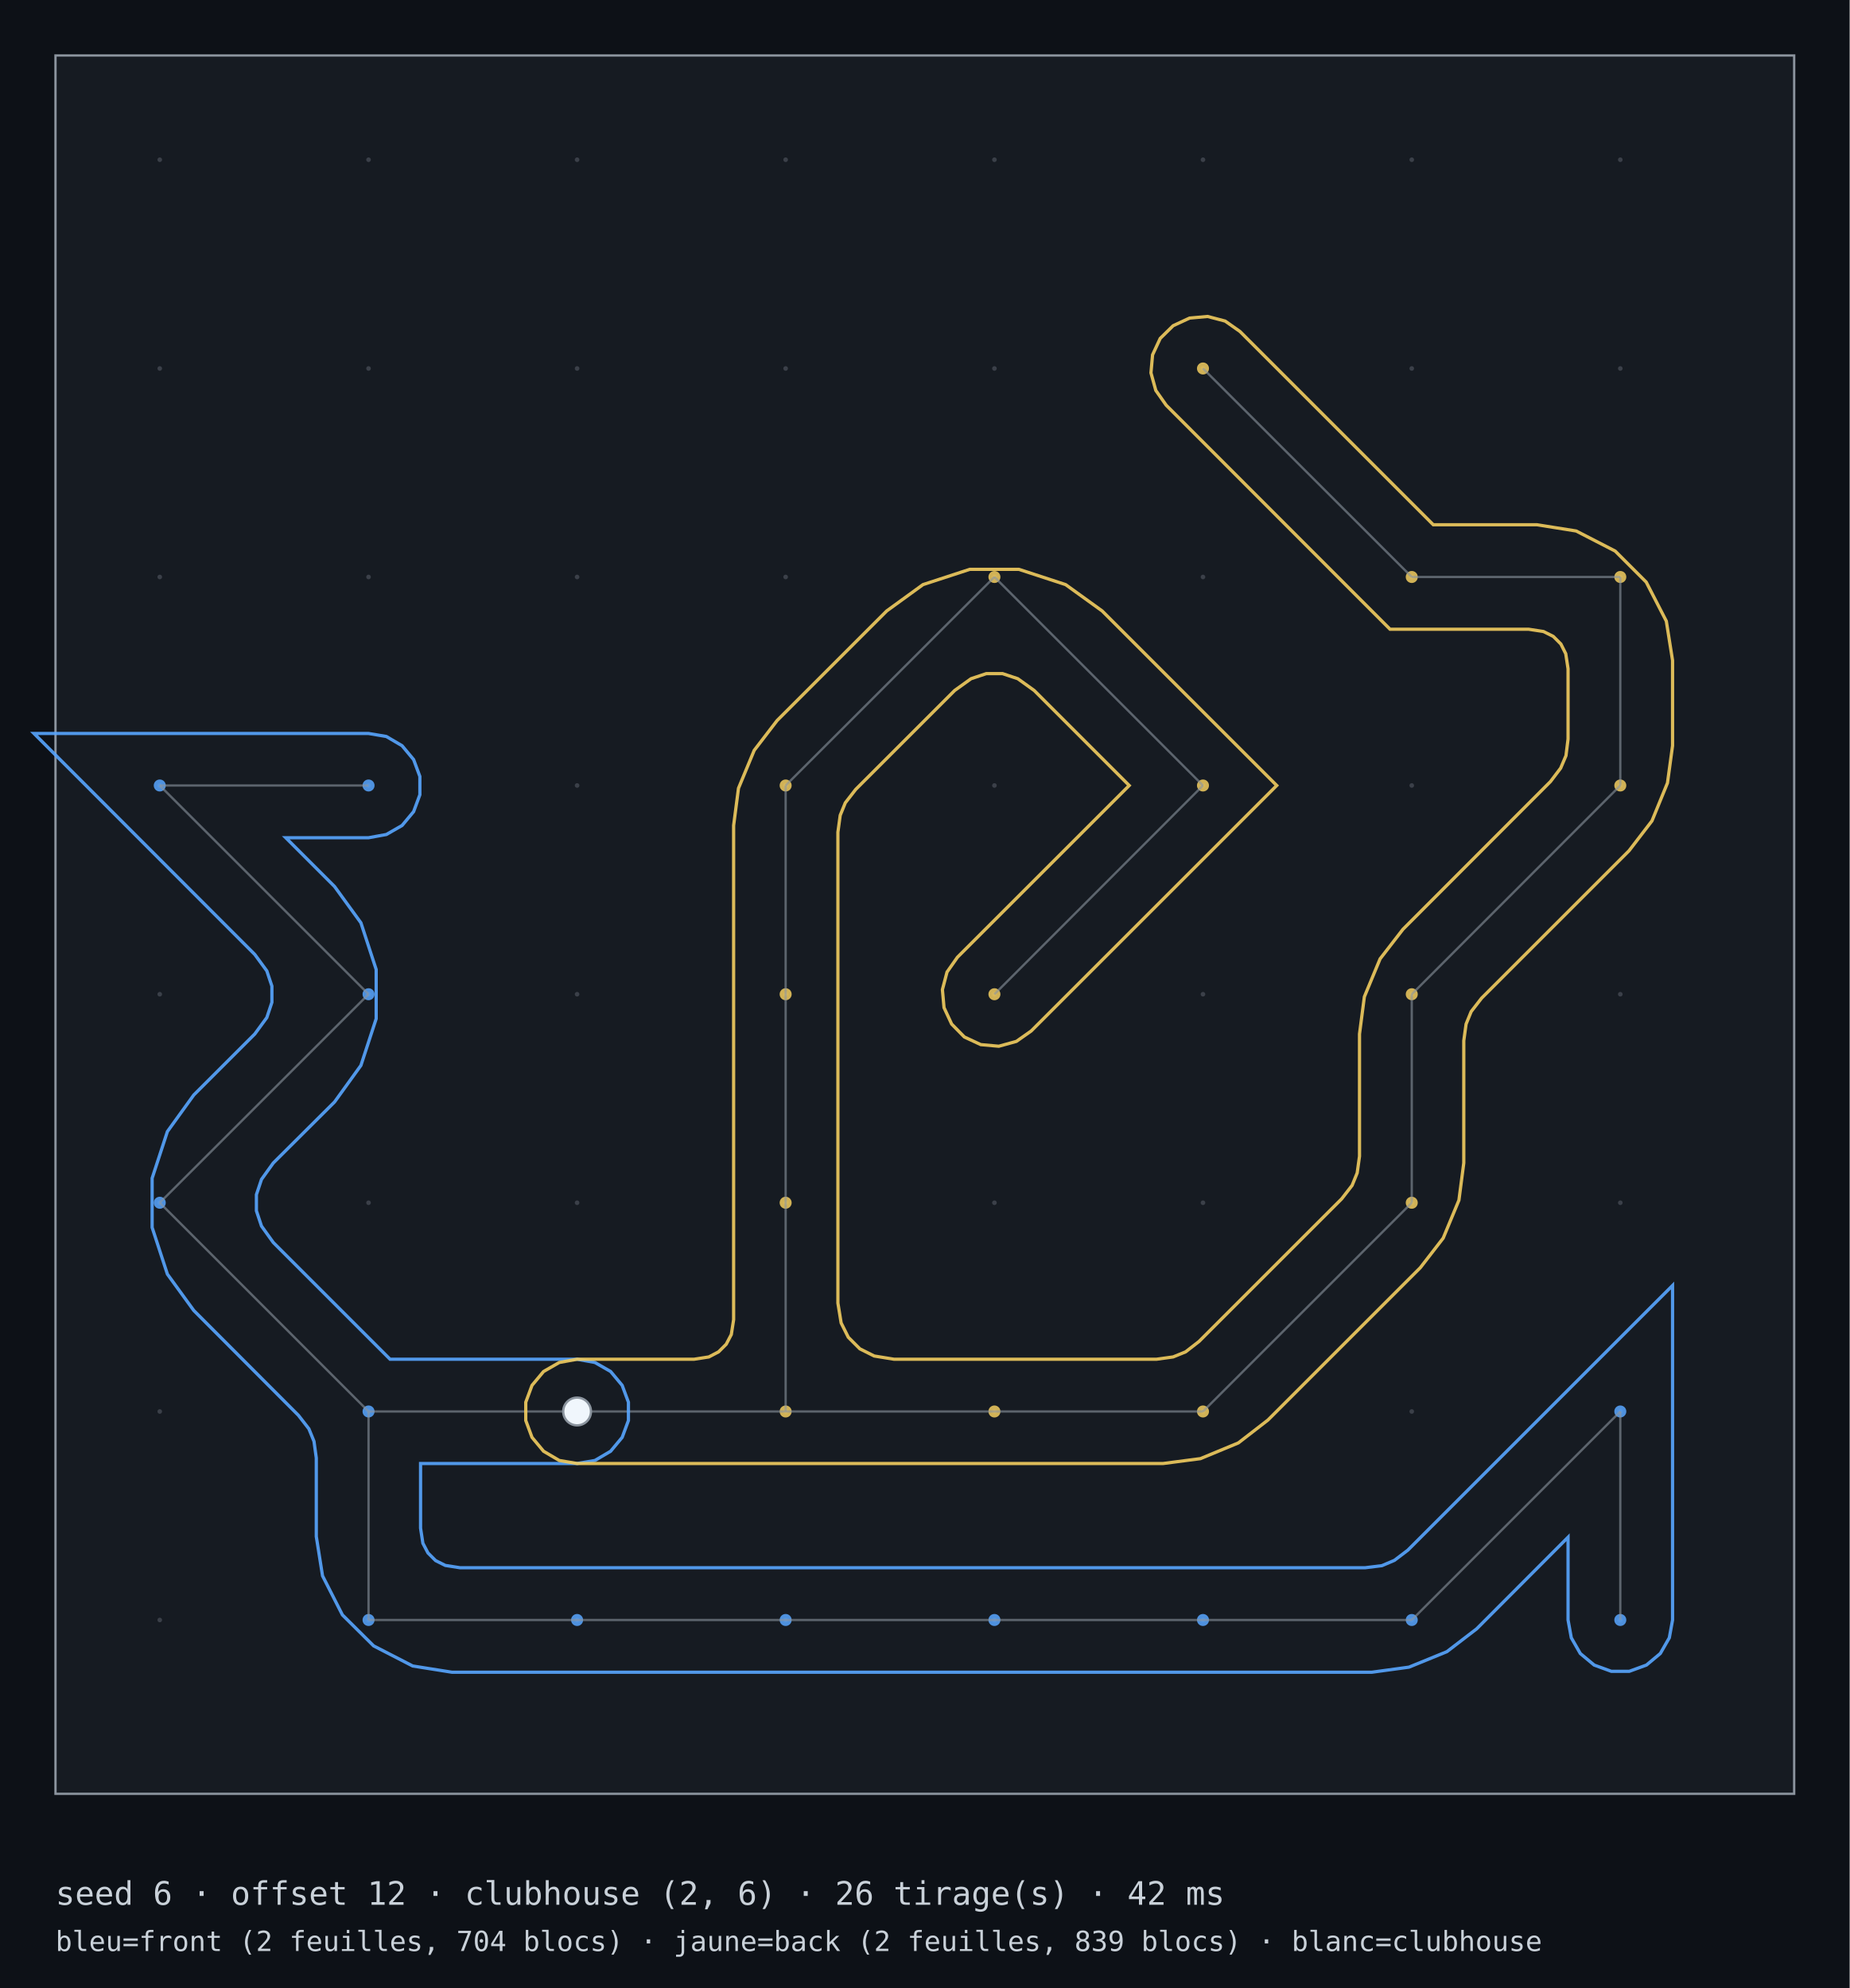
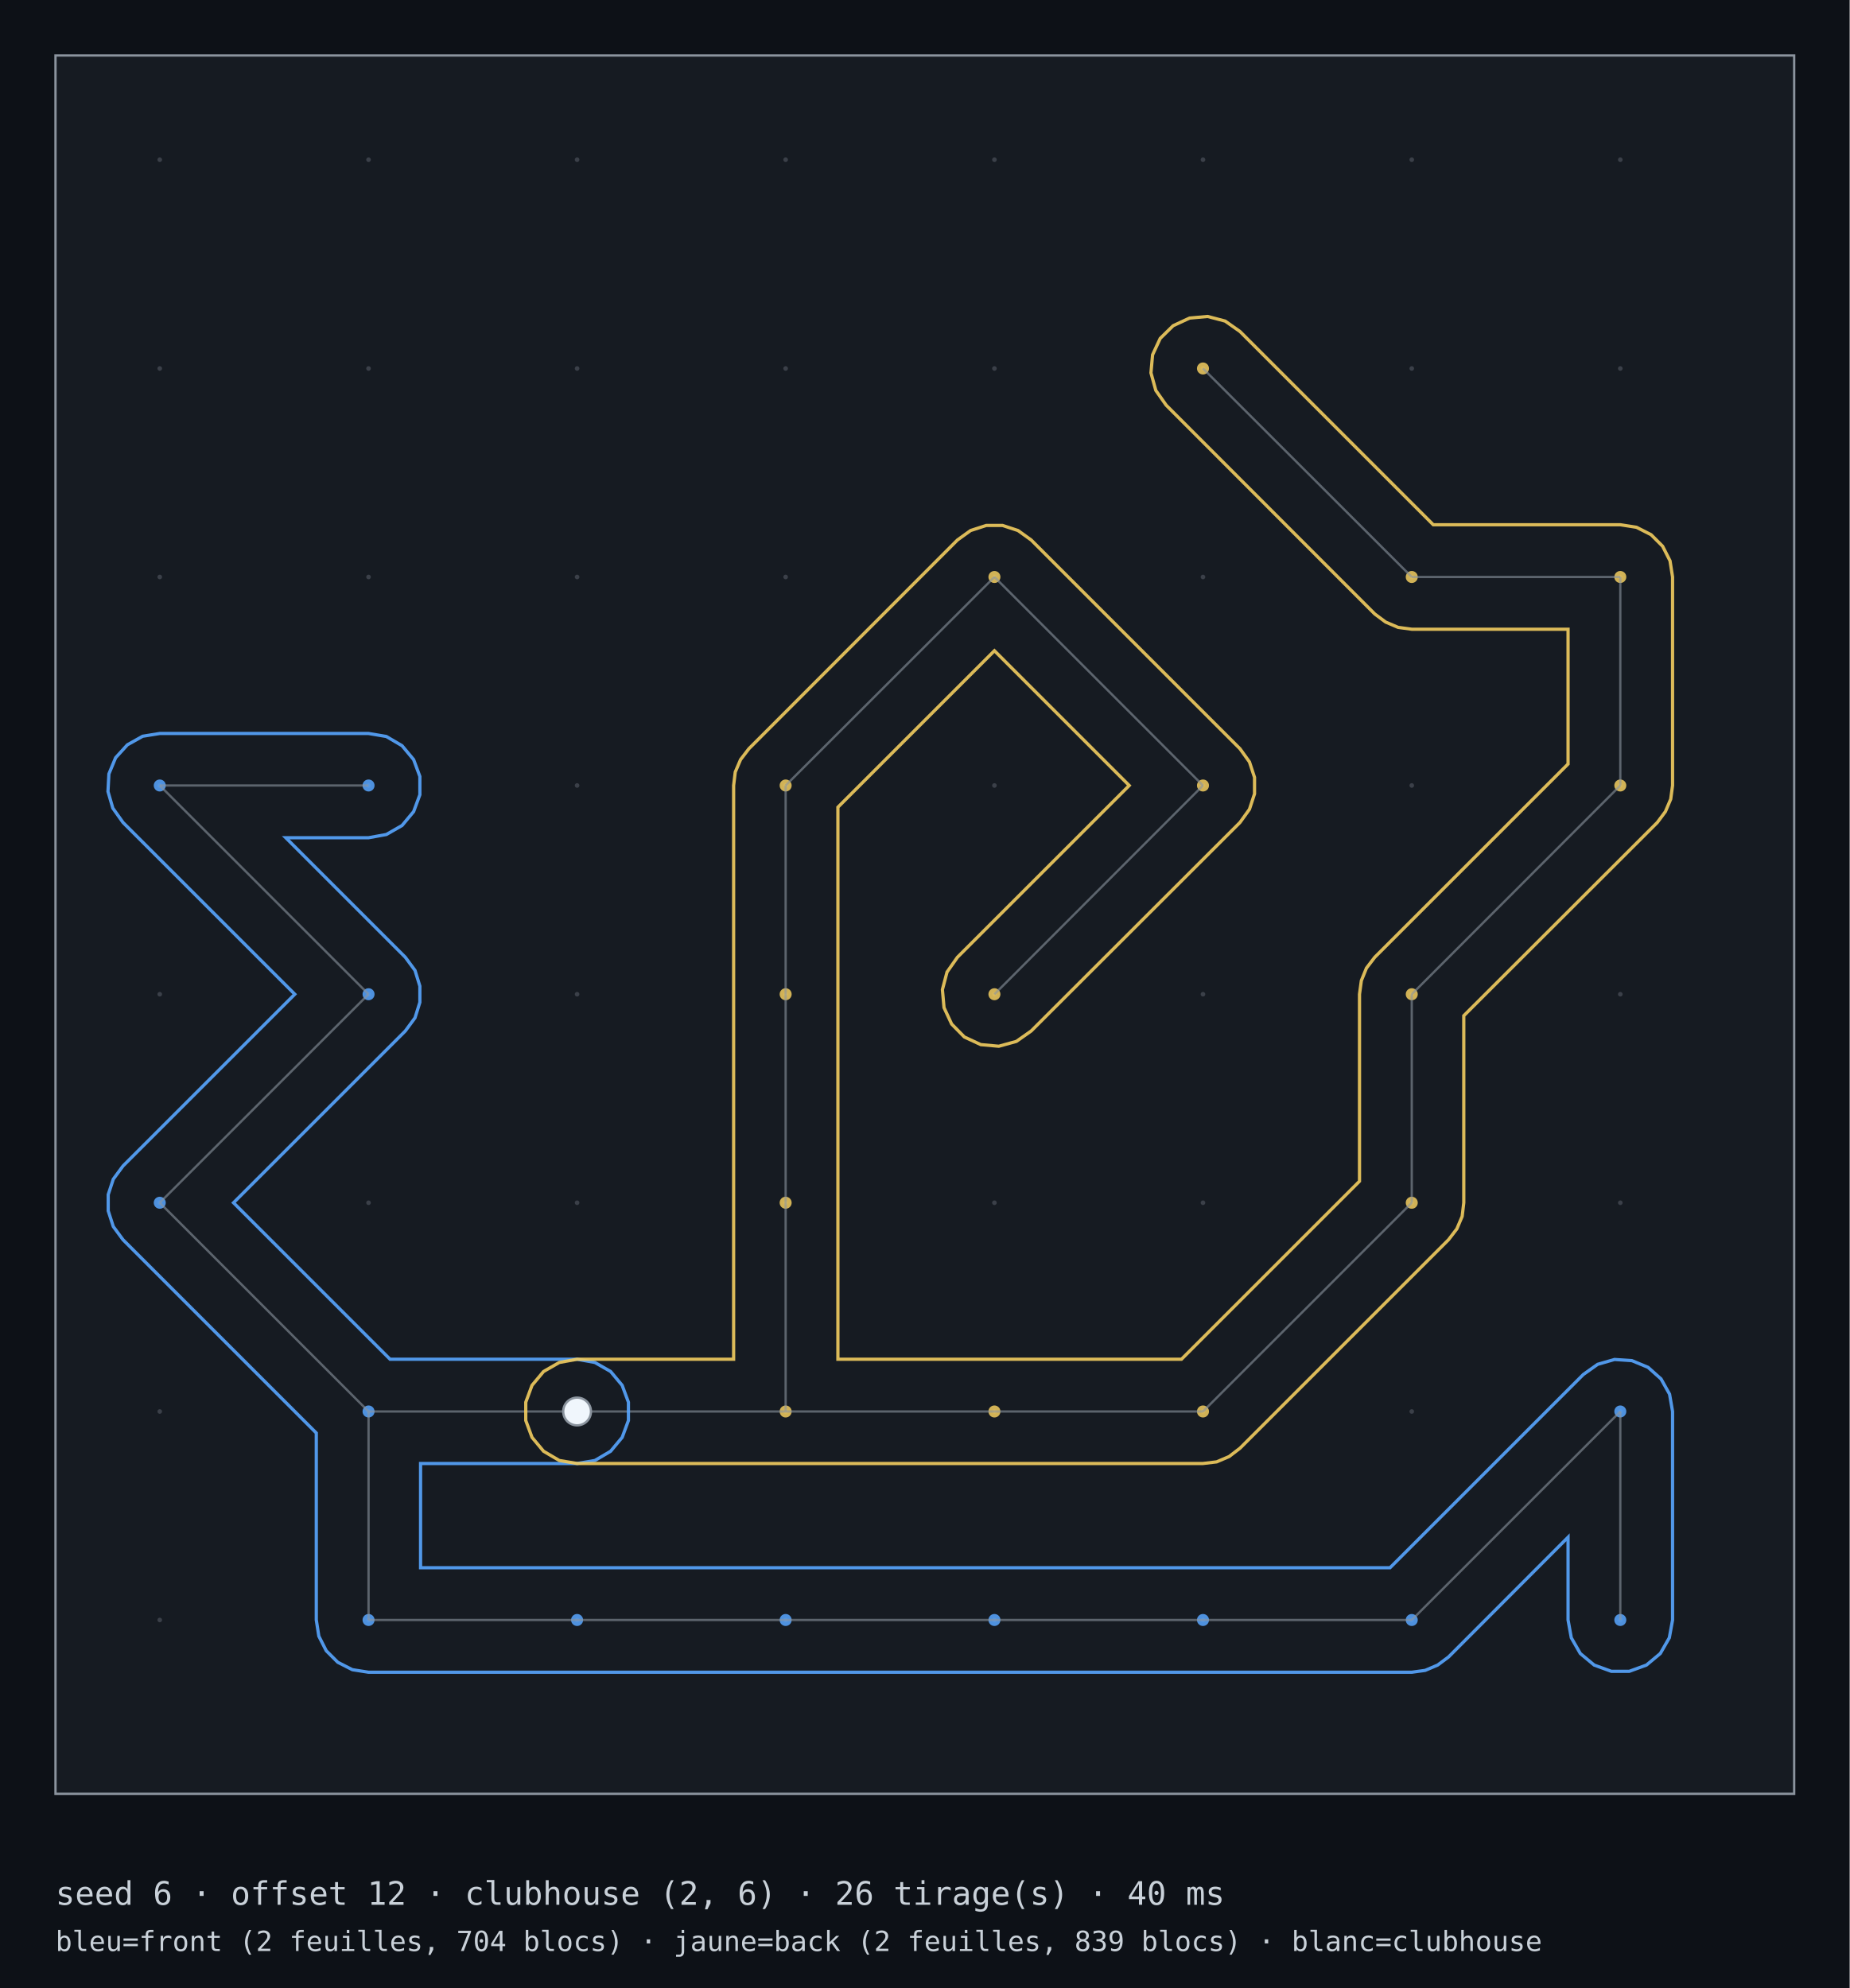
<svg xmlns="http://www.w3.org/2000/svg" width="800" height="860">
  <rect width="100%" height="100%" fill="#0d1117" />
  <rect x="24" y="24" width="752.0" height="752.0" fill="#161b22" stroke="#8b949e" />
  <style>text{font-family:monospace;fill:#c9d1d9}</style>
  <circle cx="69.1" cy="69.1" r="1.0" fill="#3b4049" />
  <circle cx="69.1" cy="159.4" r="1.0" fill="#3b4049" />
  <circle cx="69.1" cy="249.6" r="1.0" fill="#3b4049" />
  <circle cx="69.1" cy="339.8" r="1.0" fill="#3b4049" />
  <circle cx="69.1" cy="430.1" r="1.0" fill="#3b4049" />
  <circle cx="69.1" cy="520.3" r="1.0" fill="#3b4049" />
  <circle cx="69.1" cy="610.6" r="1.0" fill="#3b4049" />
  <circle cx="69.1" cy="700.8" r="1.0" fill="#3b4049" />
  <circle cx="159.4" cy="69.1" r="1.0" fill="#3b4049" />
  <circle cx="159.4" cy="159.4" r="1.0" fill="#3b4049" />
  <circle cx="159.4" cy="249.6" r="1.0" fill="#3b4049" />
  <circle cx="159.4" cy="339.8" r="1.0" fill="#3b4049" />
  <circle cx="159.4" cy="430.1" r="1.0" fill="#3b4049" />
  <circle cx="159.4" cy="520.3" r="1.0" fill="#3b4049" />
  <circle cx="159.4" cy="610.6" r="1.0" fill="#3b4049" />
  <circle cx="159.4" cy="700.8" r="1.0" fill="#3b4049" />
  <circle cx="249.6" cy="69.1" r="1.0" fill="#3b4049" />
  <circle cx="249.6" cy="159.4" r="1.0" fill="#3b4049" />
  <circle cx="249.6" cy="249.6" r="1.0" fill="#3b4049" />
  <circle cx="249.6" cy="339.8" r="1.0" fill="#3b4049" />
  <circle cx="249.6" cy="430.1" r="1.0" fill="#3b4049" />
  <circle cx="249.6" cy="520.3" r="1.0" fill="#3b4049" />
  <circle cx="249.6" cy="610.6" r="1.0" fill="#3b4049" />
  <circle cx="249.6" cy="700.8" r="1.0" fill="#3b4049" />
  <circle cx="339.8" cy="69.1" r="1.0" fill="#3b4049" />
  <circle cx="339.8" cy="159.4" r="1.0" fill="#3b4049" />
  <circle cx="339.8" cy="249.6" r="1.0" fill="#3b4049" />
  <circle cx="339.8" cy="339.8" r="1.0" fill="#3b4049" />
  <circle cx="339.8" cy="430.1" r="1.0" fill="#3b4049" />
  <circle cx="339.8" cy="520.3" r="1.0" fill="#3b4049" />
  <circle cx="339.8" cy="610.6" r="1.0" fill="#3b4049" />
  <circle cx="339.8" cy="700.8" r="1.0" fill="#3b4049" />
  <circle cx="430.1" cy="69.1" r="1.0" fill="#3b4049" />
  <circle cx="430.1" cy="159.4" r="1.0" fill="#3b4049" />
  <circle cx="430.1" cy="249.6" r="1.0" fill="#3b4049" />
  <circle cx="430.1" cy="339.8" r="1.0" fill="#3b4049" />
  <circle cx="430.1" cy="430.1" r="1.0" fill="#3b4049" />
  <circle cx="430.1" cy="520.3" r="1.0" fill="#3b4049" />
  <circle cx="430.1" cy="610.6" r="1.0" fill="#3b4049" />
  <circle cx="430.1" cy="700.8" r="1.0" fill="#3b4049" />
  <circle cx="520.3" cy="69.1" r="1.0" fill="#3b4049" />
  <circle cx="520.3" cy="159.4" r="1.0" fill="#3b4049" />
  <circle cx="520.3" cy="249.6" r="1.0" fill="#3b4049" />
  <circle cx="520.3" cy="339.8" r="1.0" fill="#3b4049" />
  <circle cx="520.3" cy="430.1" r="1.0" fill="#3b4049" />
  <circle cx="520.3" cy="520.3" r="1.0" fill="#3b4049" />
  <circle cx="520.3" cy="610.6" r="1.0" fill="#3b4049" />
  <circle cx="520.3" cy="700.8" r="1.0" fill="#3b4049" />
  <circle cx="610.6" cy="69.1" r="1.0" fill="#3b4049" />
  <circle cx="610.6" cy="159.4" r="1.0" fill="#3b4049" />
  <circle cx="610.6" cy="249.6" r="1.0" fill="#3b4049" />
  <circle cx="610.6" cy="339.8" r="1.0" fill="#3b4049" />
  <circle cx="610.6" cy="430.1" r="1.0" fill="#3b4049" />
  <circle cx="610.6" cy="520.3" r="1.0" fill="#3b4049" />
  <circle cx="610.6" cy="610.6" r="1.0" fill="#3b4049" />
  <circle cx="610.6" cy="700.8" r="1.0" fill="#3b4049" />
  <circle cx="700.8" cy="69.1" r="1.0" fill="#3b4049" />
  <circle cx="700.8" cy="159.4" r="1.0" fill="#3b4049" />
  <circle cx="700.8" cy="249.6" r="1.0" fill="#3b4049" />
  <circle cx="700.8" cy="339.8" r="1.0" fill="#3b4049" />
  <circle cx="700.8" cy="430.1" r="1.0" fill="#3b4049" />
  <circle cx="700.8" cy="520.3" r="1.0" fill="#3b4049" />
  <circle cx="700.8" cy="610.6" r="1.0" fill="#3b4049" />
  <circle cx="700.8" cy="700.8" r="1.0" fill="#3b4049" />
  <circle cx="159.4" cy="610.6" r="2.6" fill="#58a6ff" fill-opacity="0.85" />
  <circle cx="69.1" cy="520.3" r="2.6" fill="#58a6ff" fill-opacity="0.85" />
  <circle cx="159.4" cy="700.8" r="2.6" fill="#58a6ff" fill-opacity="0.85" />
  <circle cx="249.6" cy="700.8" r="2.6" fill="#58a6ff" fill-opacity="0.85" />
  <circle cx="339.8" cy="700.8" r="2.6" fill="#58a6ff" fill-opacity="0.85" />
  <circle cx="430.1" cy="700.8" r="2.6" fill="#58a6ff" fill-opacity="0.85" />
  <circle cx="520.3" cy="700.8" r="2.6" fill="#58a6ff" fill-opacity="0.85" />
  <circle cx="610.6" cy="700.8" r="2.6" fill="#58a6ff" fill-opacity="0.85" />
  <circle cx="700.8" cy="610.6" r="2.6" fill="#58a6ff" fill-opacity="0.85" />
  <circle cx="700.8" cy="700.8" r="2.6" fill="#58a6ff" fill-opacity="0.85" />
  <circle cx="159.4" cy="430.1" r="2.6" fill="#58a6ff" fill-opacity="0.85" />
  <circle cx="69.1" cy="339.8" r="2.6" fill="#58a6ff" fill-opacity="0.85" />
  <circle cx="159.4" cy="339.8" r="2.6" fill="#58a6ff" fill-opacity="0.85" />
  <circle cx="339.8" cy="610.6" r="2.6" fill="#f2cc60" fill-opacity="0.85" />
  <circle cx="339.8" cy="520.3" r="2.6" fill="#f2cc60" fill-opacity="0.85" />
  <circle cx="430.1" cy="610.6" r="2.6" fill="#f2cc60" fill-opacity="0.85" />
  <circle cx="520.3" cy="610.6" r="2.6" fill="#f2cc60" fill-opacity="0.85" />
  <circle cx="610.6" cy="520.3" r="2.6" fill="#f2cc60" fill-opacity="0.85" />
  <circle cx="610.6" cy="430.1" r="2.6" fill="#f2cc60" fill-opacity="0.85" />
  <circle cx="700.8" cy="339.8" r="2.6" fill="#f2cc60" fill-opacity="0.85" />
  <circle cx="700.8" cy="249.6" r="2.6" fill="#f2cc60" fill-opacity="0.85" />
  <circle cx="610.6" cy="249.6" r="2.6" fill="#f2cc60" fill-opacity="0.85" />
  <circle cx="520.3" cy="159.4" r="2.6" fill="#f2cc60" fill-opacity="0.85" />
  <circle cx="339.8" cy="430.1" r="2.6" fill="#f2cc60" fill-opacity="0.85" />
  <circle cx="339.8" cy="339.8" r="2.6" fill="#f2cc60" fill-opacity="0.85" />
  <circle cx="430.1" cy="249.6" r="2.6" fill="#f2cc60" fill-opacity="0.85" />
  <circle cx="520.3" cy="339.8" r="2.6" fill="#f2cc60" fill-opacity="0.85" />
  <circle cx="430.1" cy="430.1" r="2.6" fill="#f2cc60" fill-opacity="0.85" />
  <line x1="249.6" y1="610.6" x2="159.4" y2="610.6" stroke="#8b949e" stroke-width="1.0" stroke-opacity="0.6" />
  <line x1="249.6" y1="610.6" x2="339.8" y2="610.6" stroke="#8b949e" stroke-width="1.0" stroke-opacity="0.6" />
  <line x1="159.4" y1="610.6" x2="69.1" y2="520.3" stroke="#8b949e" stroke-width="1.0" stroke-opacity="0.6" />
  <line x1="339.8" y1="610.6" x2="339.8" y2="520.3" stroke="#8b949e" stroke-width="1.0" stroke-opacity="0.6" />
  <line x1="69.1" y1="520.3" x2="159.4" y2="430.1" stroke="#8b949e" stroke-width="1.0" stroke-opacity="0.6" />
  <line x1="339.8" y1="520.3" x2="339.8" y2="430.1" stroke="#8b949e" stroke-width="1.0" stroke-opacity="0.6" />
  <line x1="159.4" y1="430.1" x2="69.1" y2="339.8" stroke="#8b949e" stroke-width="1.0" stroke-opacity="0.6" />
  <line x1="339.8" y1="430.1" x2="339.8" y2="339.8" stroke="#8b949e" stroke-width="1.0" stroke-opacity="0.6" />
  <line x1="69.1" y1="339.8" x2="159.4" y2="339.8" stroke="#8b949e" stroke-width="1.0" stroke-opacity="0.6" />
  <line x1="339.8" y1="339.8" x2="430.1" y2="249.6" stroke="#8b949e" stroke-width="1.0" stroke-opacity="0.6" />
  <line x1="430.1" y1="249.6" x2="520.3" y2="339.8" stroke="#8b949e" stroke-width="1.0" stroke-opacity="0.6" />
  <line x1="159.4" y1="610.6" x2="159.4" y2="700.8" stroke="#8b949e" stroke-width="1.0" stroke-opacity="0.6" />
  <line x1="520.3" y1="339.8" x2="430.1" y2="430.1" stroke="#8b949e" stroke-width="1.0" stroke-opacity="0.6" />
  <line x1="159.4" y1="700.8" x2="249.6" y2="700.8" stroke="#8b949e" stroke-width="1.0" stroke-opacity="0.6" />
  <line x1="249.6" y1="700.8" x2="339.8" y2="700.8" stroke="#8b949e" stroke-width="1.0" stroke-opacity="0.6" />
  <line x1="339.8" y1="610.6" x2="430.1" y2="610.6" stroke="#8b949e" stroke-width="1.0" stroke-opacity="0.6" />
  <line x1="339.8" y1="700.8" x2="430.1" y2="700.8" stroke="#8b949e" stroke-width="1.0" stroke-opacity="0.6" />
  <line x1="430.1" y1="610.6" x2="520.3" y2="610.6" stroke="#8b949e" stroke-width="1.0" stroke-opacity="0.6" />
  <line x1="430.1" y1="700.8" x2="520.3" y2="700.8" stroke="#8b949e" stroke-width="1.0" stroke-opacity="0.6" />
  <line x1="520.3" y1="610.6" x2="610.6" y2="520.3" stroke="#8b949e" stroke-width="1.0" stroke-opacity="0.6" />
  <line x1="520.3" y1="700.8" x2="610.6" y2="700.8" stroke="#8b949e" stroke-width="1.0" stroke-opacity="0.6" />
  <line x1="610.6" y1="520.3" x2="610.6" y2="430.1" stroke="#8b949e" stroke-width="1.0" stroke-opacity="0.6" />
  <line x1="610.6" y1="700.8" x2="700.8" y2="610.6" stroke="#8b949e" stroke-width="1.0" stroke-opacity="0.6" />
  <line x1="610.6" y1="430.1" x2="700.8" y2="339.8" stroke="#8b949e" stroke-width="1.0" stroke-opacity="0.6" />
  <line x1="700.8" y1="610.6" x2="700.8" y2="700.8" stroke="#8b949e" stroke-width="1.0" stroke-opacity="0.6" />
  <line x1="700.8" y1="339.8" x2="700.8" y2="249.6" stroke="#8b949e" stroke-width="1.0" stroke-opacity="0.6" />
  <line x1="700.8" y1="249.6" x2="610.6" y2="249.6" stroke="#8b949e" stroke-width="1.0" stroke-opacity="0.6" />
  <line x1="610.6" y1="249.6" x2="520.3" y2="159.4" stroke="#8b949e" stroke-width="1.0" stroke-opacity="0.6" />
-   <polygon points="249.6,633.1 257.3,631.8 264.1,627.8 269.1,621.8 271.8,614.5 271.8,606.6 269.1,599.3 264.1,593.3 257.3,589.4 249.6,588.0 168.7,588.0 118.2,537.5 113.1,530.4 110.9,523.8 110.9,516.8 113.1,510.2 118.2,503.1 144.7,476.7 156.1,460.9 162.7,440.7 162.7,419.4 156.1,399.2 144.7,383.5 123.6,362.4 159.4,362.4 167.1,361.0 173.9,357.1 178.9,351.1 181.6,343.8 181.6,335.9 178.9,328.6 173.9,322.6 167.1,318.6 159.4,317.3 14.7,317.3 110.2,412.9 115.4,420.0 117.6,426.6 117.6,433.6 115.4,440.2 110.2,447.3 83.8,473.7 72.4,489.5 65.8,509.7 65.8,531.0 72.4,551.2 83.8,566.9 129.1,612.3 133.6,618.1 135.8,623.5 136.8,630.7 136.8,664.7 139.5,681.7 148.1,698.6 161.6,712.0 178.5,720.7 195.5,723.4 593.3,723.4 609.4,721.2 625.8,714.5 638.7,704.6 678.2,665.0 678.2,700.8 679.6,708.5 683.5,715.3 689.5,720.3 696.9,723.0 704.7,723.0 712.1,720.3 718.1,715.3 722.0,708.5 723.4,700.8 723.4,556.1 608.9,670.6 603.1,675.0 597.7,677.3 590.4,678.2 199.0,678.2 192.6,677.2 188.4,675.1 185.1,671.8 182.9,667.6 181.9,661.1 181.9,633.1" fill="none" stroke="#58a6ff" stroke-width="1.4" stroke-opacity="0.9" />
-   <polygon points="249.6,588.0 241.9,589.4 235.1,593.3 230.1,599.3 227.4,606.6 227.4,614.5 230.1,621.8 235.1,627.8 241.9,631.8 249.6,633.1 503.1,633.1 519.2,631.0 535.6,624.2 548.4,614.3 614.3,548.4 624.2,535.6 631.0,519.2 633.1,503.1 633.1,450.2 634.1,443.0 636.3,437.6 640.8,431.8 704.6,368.0 714.5,355.1 721.2,338.7 723.4,322.6 723.4,285.7 720.7,268.7 712.0,251.8 698.6,238.4 681.7,229.7 664.7,227.0 619.9,227.0 536.3,143.4 529.9,138.9 522.3,136.9 514.5,137.6 507.4,140.9 501.8,146.4 498.5,153.5 497.8,161.3 499.9,168.9 504.4,175.3 601.2,272.2 661.1,272.2 667.6,273.2 671.8,275.3 675.1,278.6 677.2,282.8 678.2,289.3 678.2,319.7 677.3,326.9 675.0,332.3 670.6,338.1 606.8,402.0 596.9,414.8 590.1,431.2 588.0,447.3 588.0,500.2 587.0,507.4 584.8,512.8 580.3,518.6 518.6,580.3 512.8,584.8 507.4,587.0 500.2,588.0 386.7,588.0 378.1,586.6 371.9,583.5 366.9,578.5 363.8,572.3 362.4,563.7 362.4,360.0 363.4,352.7 365.6,347.3 370.1,341.5 412.9,298.7 420.0,293.6 426.6,291.4 433.6,291.4 440.2,293.6 447.3,298.7 488.4,339.8 414.1,414.1 409.6,420.5 407.6,428.1 408.3,435.9 411.6,443.0 417.1,448.6 424.2,451.9 432.0,452.6 439.6,450.5 446.0,446.0 552.2,339.8 476.7,264.3 460.9,252.9 440.7,246.3 419.4,246.3 399.2,252.9 383.5,264.3 336.1,311.7 326.2,324.6 319.4,341.0 317.3,357.1 317.3,570.9 316.3,577.3 314.1,581.5 310.8,584.8 306.6,587.0 300.2,588.0" fill="none" stroke="#f2cc60" stroke-width="1.4" stroke-opacity="0.9" />
+   <polygon points="249.6,633.1 257.3,631.8 264.1,627.8 269.1,621.8 271.8,614.5 271.8,606.6 269.1,599.3 264.1,593.3 257.3,589.4 249.6,588.0 168.7,588.0 101.0,520.3 175.3,446.0 179.5,440.3 181.6,433.6 181.6,426.6 179.5,419.8 175.3,414.1 123.6,362.4 159.4,362.4 167.1,361.0 173.9,357.1 178.9,351.1 181.6,343.8 181.6,335.9 178.9,328.6 173.9,322.6 167.1,318.6 159.4,317.3 69.1,317.3 61.7,318.5 55.1,322.2 50.0,327.8 47.1,334.8 46.7,342.4 48.8,349.6 53.2,355.8 127.5,430.1 53.2,504.4 49.0,510.1 46.8,516.8 46.8,523.8 49.0,530.6 53.2,536.3 136.8,619.9 136.8,700.8 137.9,707.8 141.1,714.1 146.1,719.1 152.4,722.3 159.4,723.4 610.6,723.4 616.4,722.6 621.8,720.3 626.5,716.8 678.2,665.0 678.2,700.8 679.6,708.5 683.5,715.3 689.5,720.3 696.9,723.0 704.7,723.0 712.1,720.3 718.1,715.3 722.0,708.5 723.4,700.8 723.4,610.6 722.1,603.1 718.4,596.5 712.8,591.5 705.8,588.6 698.3,588.1 691.0,590.2 684.8,594.6 601.2,678.2 181.9,678.2 181.9,633.1" fill="none" stroke="#58a6ff" stroke-width="1.4" stroke-opacity="0.9" />
+   <polygon points="249.6,588.0 241.9,589.4 235.1,593.3 230.1,599.3 227.4,606.6 227.4,614.5 230.1,621.8 235.1,627.8 241.9,631.8 249.6,633.1 520.3,633.1 526.2,632.4 531.6,630.1 536.3,626.5 626.5,536.3 630.1,531.6 632.4,526.2 633.1,520.3 633.1,439.4 716.8,355.8 720.3,351.1 722.6,345.7 723.4,339.8 723.4,249.6 722.3,242.6 719.1,236.3 714.1,231.3 707.8,228.1 700.8,227.0 619.9,227.0 536.3,143.4 529.9,138.9 522.3,136.9 514.5,137.6 507.4,140.9 501.8,146.4 498.5,153.5 497.8,161.3 499.9,168.9 504.4,175.3 594.6,265.6 599.3,269.1 604.7,271.4 610.6,272.2 678.2,272.2 678.2,330.5 594.6,414.1 591.0,418.8 588.8,424.2 588.0,430.1 588.0,511.0 511.0,588.0 362.4,588.0 362.4,349.2 430.1,281.5 488.4,339.8 414.1,414.1 409.6,420.5 407.6,428.1 408.3,435.9 411.6,443.0 417.1,448.6 424.2,451.9 432.0,452.6 439.6,450.5 446.0,446.0 536.3,355.8 540.4,350.1 542.6,343.4 542.6,336.3 540.4,329.6 536.3,323.9 446.0,233.6 440.3,229.5 433.6,227.3 426.6,227.3 419.8,229.5 414.1,233.6 323.9,323.9 320.3,328.6 318.0,334.0 317.3,339.8 317.3,588.0" fill="none" stroke="#f2cc60" stroke-width="1.4" stroke-opacity="0.9" />
  <circle cx="249.6" cy="610.6" r="6" fill="#f0f6fc" stroke="#8b949e" />
-   <text x="24" y="824" font-size="14">seed 6 · offset 12 · clubhouse (2, 6) · 26 tirage(s) · 42 ms</text>
+   <text x="24" y="824" font-size="14">seed 6 · offset 12 · clubhouse (2, 6) · 26 tirage(s) · 40 ms</text>
  <text x="24" y="844" font-size="12">bleu=front (2 feuilles, 704 blocs) · jaune=back (2 feuilles, 839 blocs) · blanc=clubhouse</text>
</svg>
